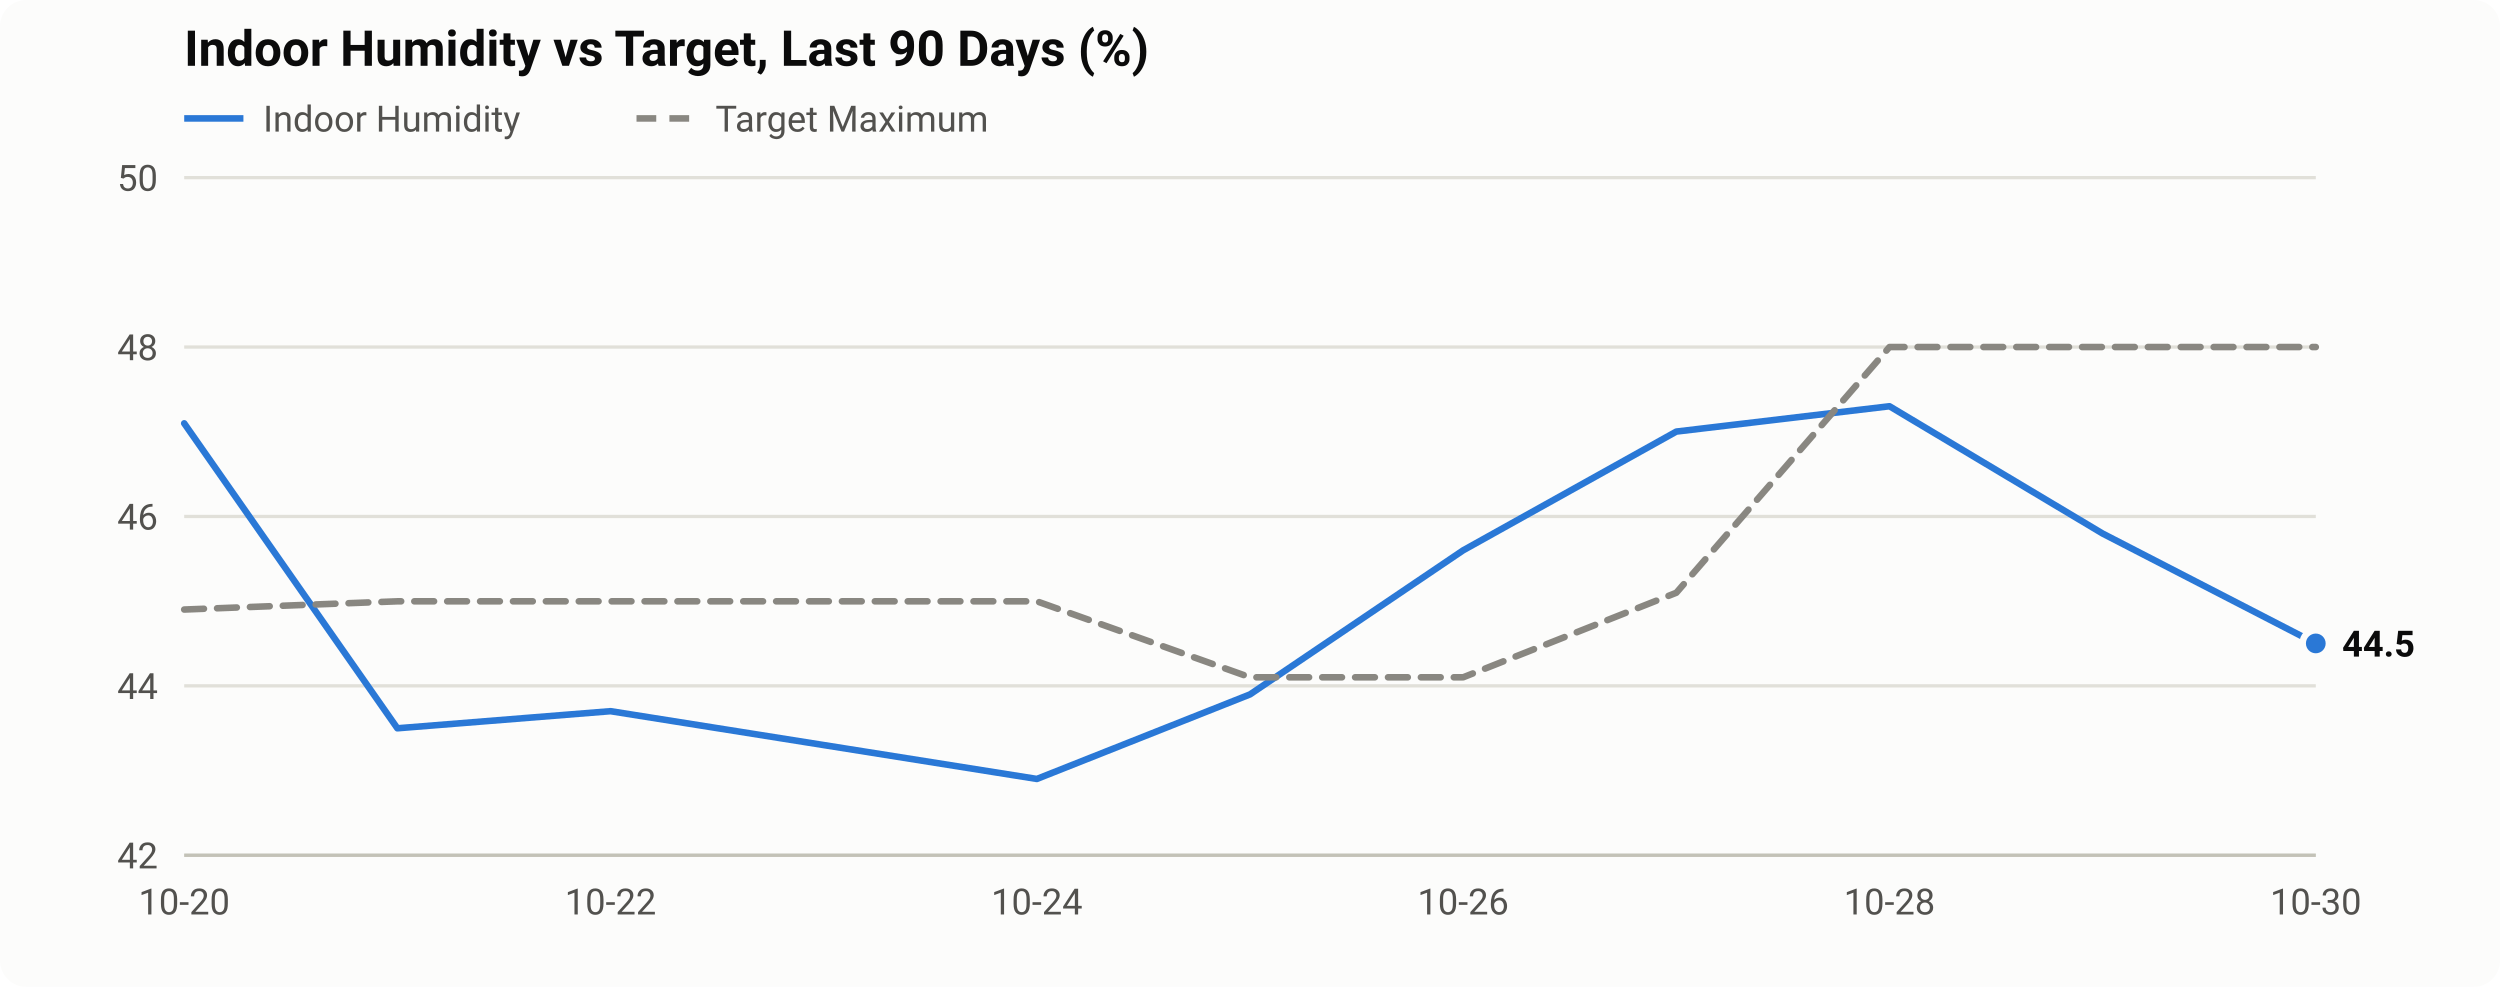
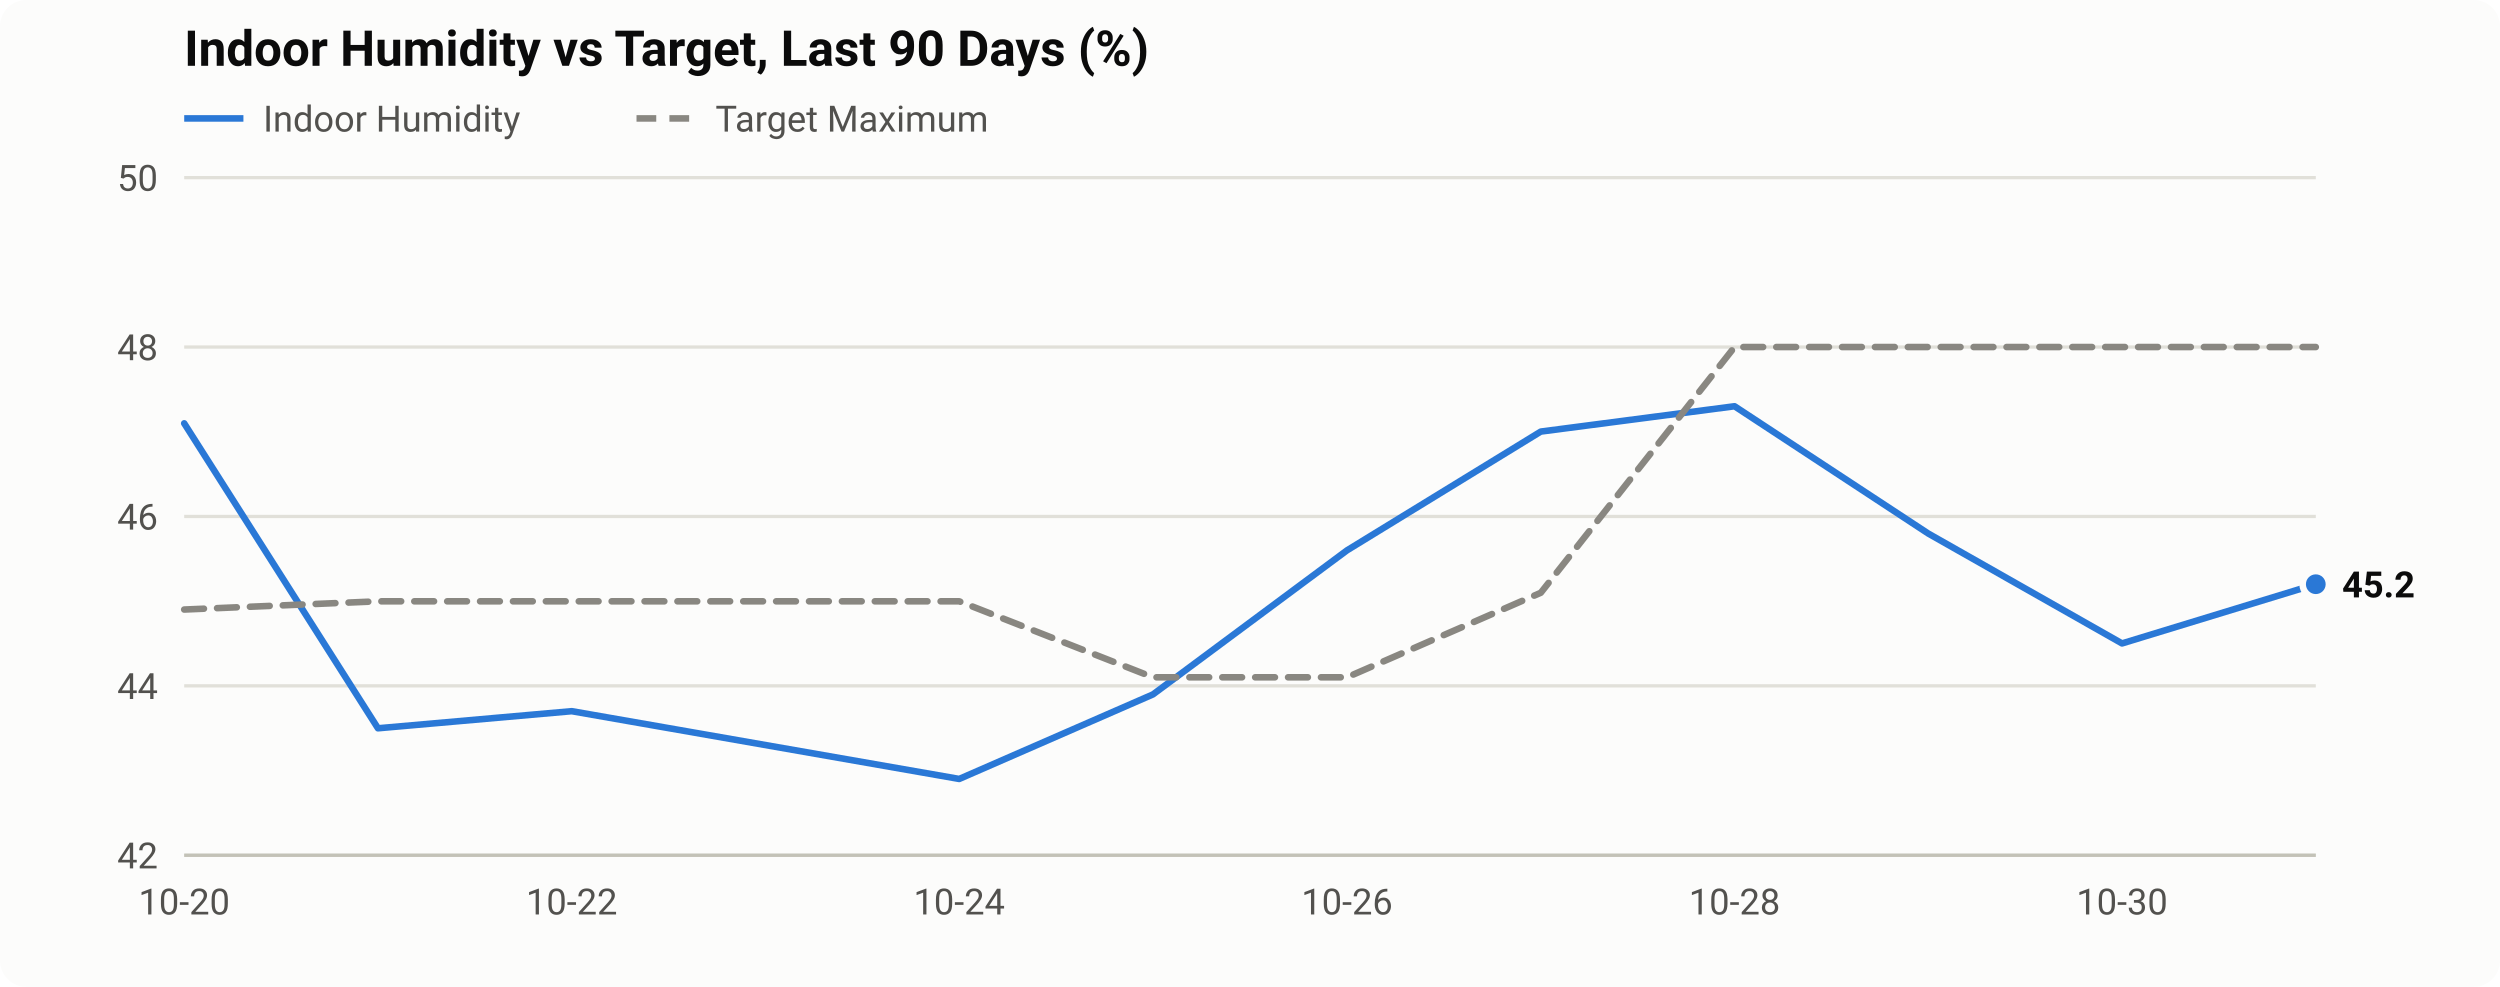
<svg xmlns="http://www.w3.org/2000/svg" viewBox="0 0 760 300" role="img" aria-label="Indoor Humidity vs Target, Last 90 Days (%)" class="chart">
  <style>.chart{font-family:system-ui,-apple-system,'Segoe UI',Roboto,Helvetica,Arial,sans-serif}.chart-title{font-size:15px;font-weight:600;fill:#0b0b0b}.axis,.legend{font-size:11px;fill:#52514e}.value{font-size:11px;fill:#0b0b0b;font-weight:600}.grid{stroke:#e1e0d9;stroke-width:1}.baseline{stroke:#c3c2b7;stroke-width:1}.line{stroke-width:2;stroke-linejoin:round;stroke-linecap:round}.ref{stroke:#898781}.dot{stroke:#fcfcfb;stroke-width:2}.hit{fill:transparent}.s1{stroke:#2a78d6}.f1{fill:#2a78d6}.s2{stroke:#eb6834}.f2{fill:#eb6834}.s3{stroke:#1baf7a}.f3{fill:#1baf7a}.s4{stroke:#eda100}.f4{fill:#eda100}.s5{stroke:#e87ba4}.f5{fill:#e87ba4}.s6{stroke:#008300}.f6{fill:#008300}.s7{stroke:#6250d6}.f7{fill:#6250d6}.s8{stroke:#e34948}.f8{fill:#e34948}</style>
  <rect width="760" height="300" rx="8" fill="#fcfcfb" />
  <text x="56" y="20" class="chart-title">Indoor Humidity vs Target, Last 90 Days (%)</text>
  <line x1="56" x2="74" y1="36" y2="36" class="s1" stroke-width="2" />
  <text x="80" y="40" class="legend">Indoor Humidity</text>
  <line x1="193.5" x2="211.5" y1="36" y2="36" class="ref" stroke-width="2" stroke-dasharray="6 4" />
  <text x="217.5" y="40" class="legend">Target Maximum</text>
  <line x1="56" x2="704" y1="260.0" y2="260.0" class="grid" />
  <text x="48" y="264.0" class="axis" text-anchor="end">42</text>
  <line x1="56" x2="704" y1="208.5" y2="208.5" class="grid" />
  <text x="48" y="212.5" class="axis" text-anchor="end">44</text>
  <line x1="56" x2="704" y1="157.0" y2="157.0" class="grid" />
  <text x="48" y="161.0" class="axis" text-anchor="end">46</text>
  <line x1="56" x2="704" y1="105.5" y2="105.5" class="grid" />
  <text x="48" y="109.5" class="axis" text-anchor="end">48</text>
  <line x1="56" x2="704" y1="54.0" y2="54.0" class="grid" />
  <text x="48" y="58.0" class="axis" text-anchor="end">50</text>
  <line x1="56" x2="704" y1="260.0" y2="260.0" class="baseline" />
  <text x="56.0" y="278" class="axis" text-anchor="middle">10-20</text>
-   <text x="185.6" y="278" class="axis" text-anchor="middle">10-22</text>
-   <text x="315.2" y="278" class="axis" text-anchor="middle">10-24</text>
-   <text x="444.8" y="278" class="axis" text-anchor="middle">10-26</text>
-   <text x="574.4" y="278" class="axis" text-anchor="middle">10-28</text>
-   <text x="704.0" y="278" class="axis" text-anchor="middle">10-30</text>
-   <polyline points="56.0,128.7 120.8,221.4 185.6,216.2 250.4,226.5 315.2,236.8 380.0,211.1 444.8,167.3 509.6,131.2 574.4,123.5 639.2,162.2 704.0,195.6" fill="none" class="s1 line" />
-   <circle cx="704.0" cy="195.6" r="4" class="f1 dot" />
-   <text x="712.0" y="199.6" class="value">44.5</text>
-   <polyline points="56.0,185.3 120.8,182.8 185.6,182.8 250.4,182.8 315.2,182.8 380.0,205.9 444.8,205.9 509.6,180.2 574.4,105.5 639.2,105.5 704.0,105.5" fill="none" class="ref line" stroke-dasharray="6 4" />
+   <text x="173.8" y="278" class="axis" text-anchor="middle">10-22</text>
+   <text x="291.6" y="278" class="axis" text-anchor="middle">10-24</text>
+   <text x="409.5" y="278" class="axis" text-anchor="middle">10-26</text>
+   <text x="527.3" y="278" class="axis" text-anchor="middle">10-28</text>
+   <text x="645.1" y="278" class="axis" text-anchor="middle">10-30</text>
+   <polyline points="56.0,128.7 114.9,221.4 173.8,216.2 232.7,226.5 291.6,236.8 350.5,211.1 409.5,167.3 468.4,131.2 527.3,123.5 586.2,162.2 645.1,195.6 704.0,177.6" fill="none" class="s1 line" />
+   <circle cx="704.0" cy="177.6" r="4" class="f1 dot" />
+   <text x="712.0" y="181.6" class="value">45.2</text>
+   <polyline points="56.0,185.3 114.9,182.8 173.8,182.8 232.7,182.8 291.6,182.8 350.5,205.9 409.5,205.9 468.4,180.2 527.3,105.5 586.2,105.5 645.1,105.5 704.0,105.5" fill="none" class="ref line" stroke-dasharray="6 4" />
</svg>
